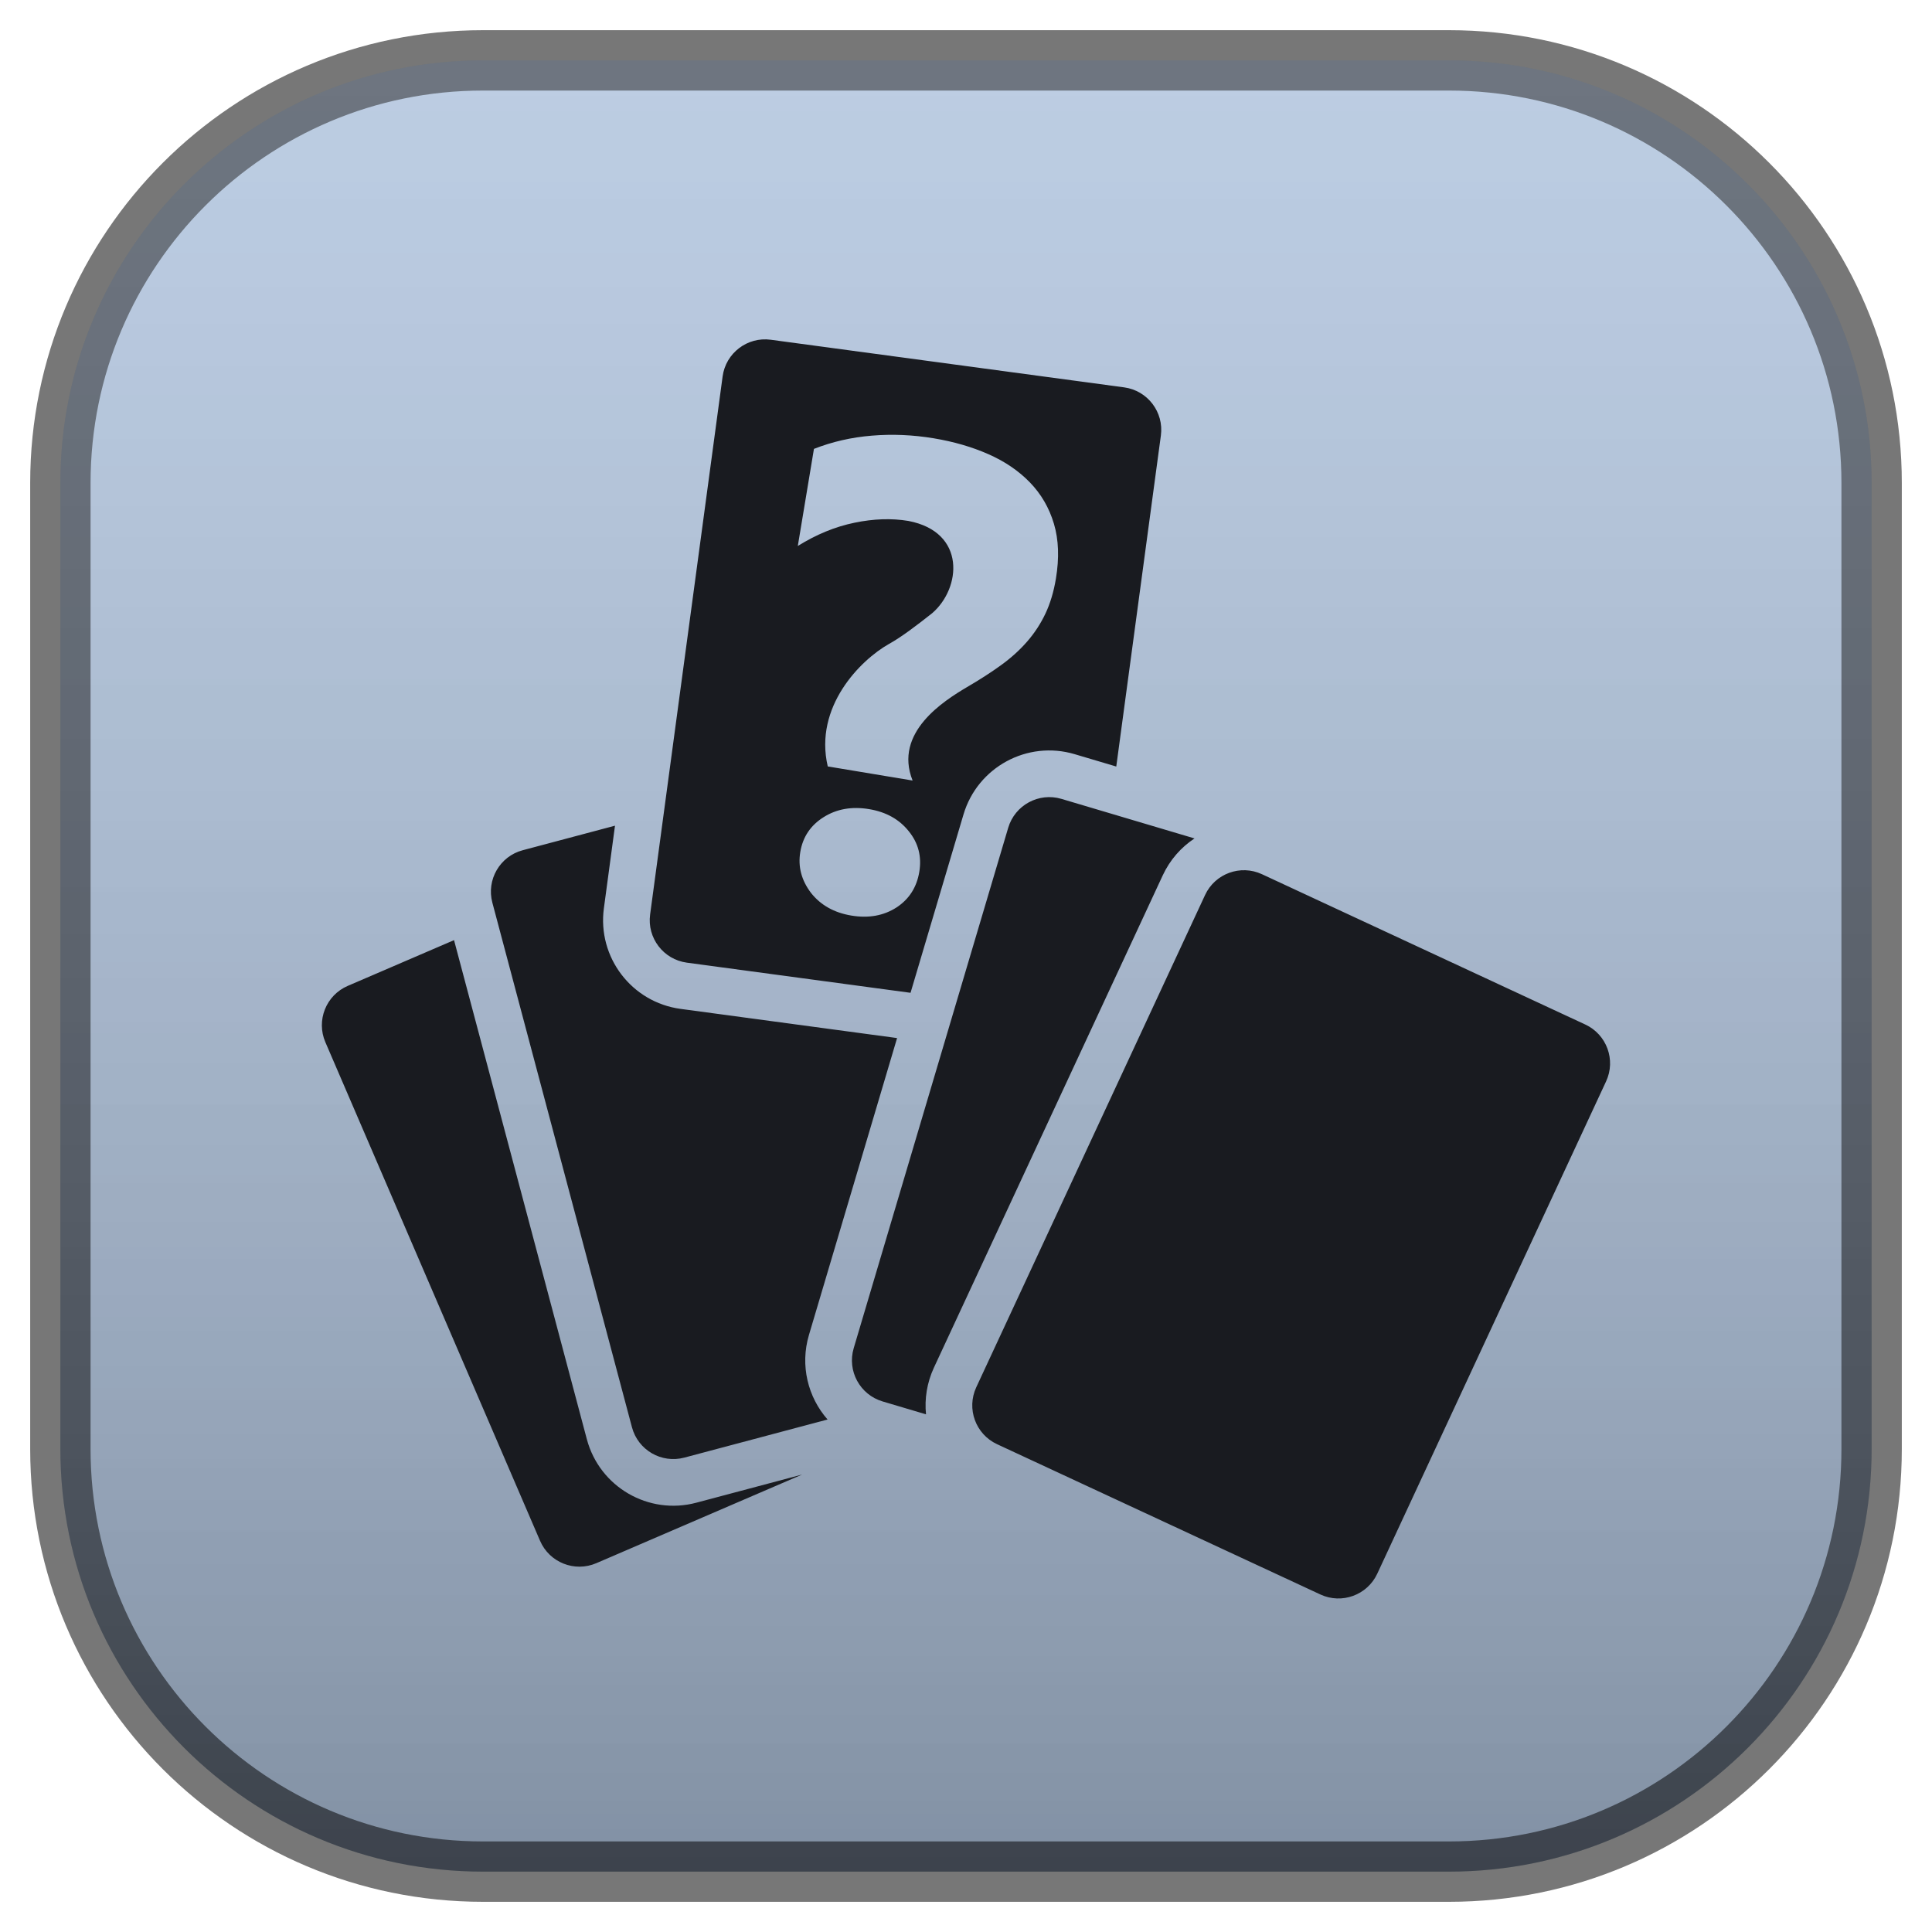
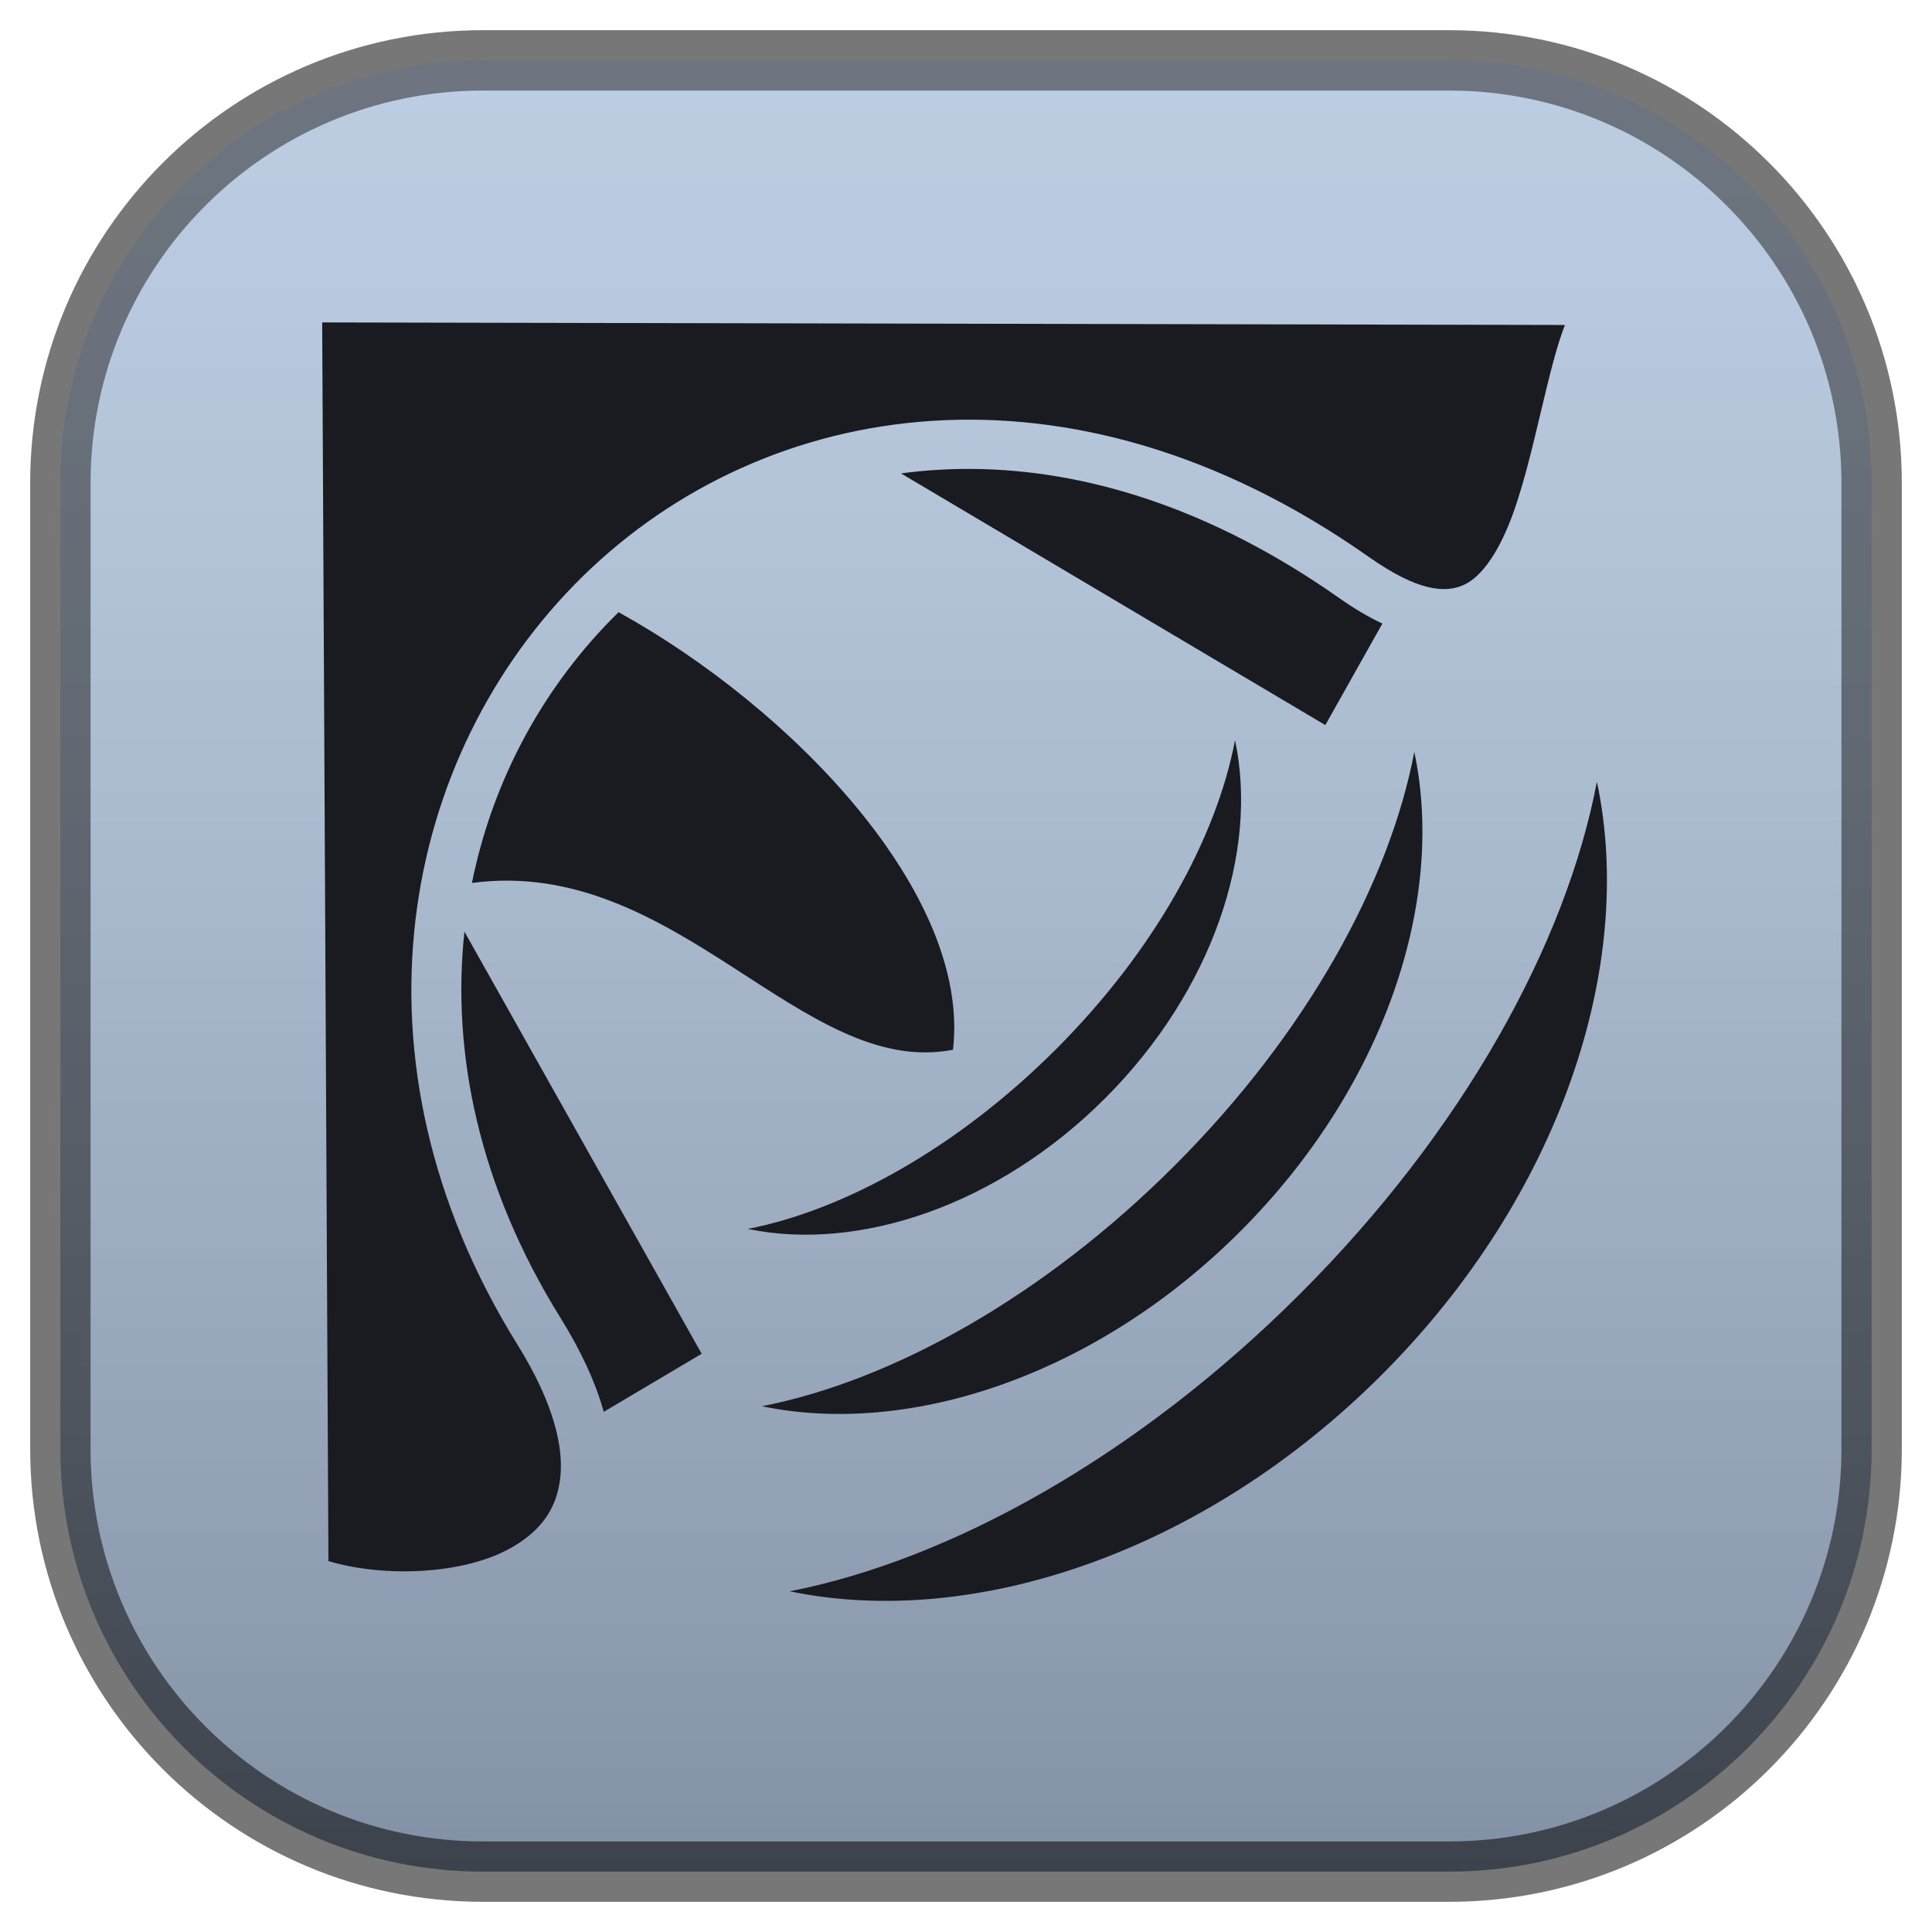
<svg xmlns="http://www.w3.org/2000/svg" width="64" height="64" viewBox="0 0 64 64">
  <defs>
    <linearGradient id="s" x1="0" y1="0" x2="0" y2="1">
      <stop offset="0" stop-color="#ffffff" stop-opacity="0.16" />
      <stop offset="1" stop-color="#000000" stop-opacity="0.26" />
    </linearGradient>
  </defs>
  <rect x="2" y="2" width="60" height="60" rx="14" fill="#b0c4de" stroke="#00000088" stroke-width="2" />
  <rect x="2" y="2" width="60" height="60" rx="14" fill="url(#s)" />
  <g transform="translate(9 9) scale(0.08984)" fill="#191b20">
-     <path d="M386.688 487.75l-119.236-55.423c-7.898-3.673-11.334-13.065-7.66-20.976l84.374-181.523c3.667-7.904 13.07-11.334 20.963-7.667l119.24 55.434c7.9 3.673 11.33 13.065 7.656 20.964l-84.37 181.524c-3.678 7.904-13.076 11.334-20.968 7.667zM98.95 467.945L19.79 284.09c-3.448-8.007.255-17.302 8.25-20.744l39.196-16.872 48.975 184.044c4.694 17.588 22.755 28.078 40.36 23.39l39.032-10.386-75.907 32.686c-8.007 3.443-17.296-.255-20.744-8.262zm33.89-41.86L81.362 232.638c-2.24-8.42 2.78-17.078 11.19-19.312l34.033-9.052-4.098 30.465c-2.422 18.036 10.224 34.652 28.285 37.087l79.828 10.758-32.497 109.467c-3.345 11.28-.37 22.948 6.866 31.18l-52.82 14.05c-8.42 2.24-17.07-2.77-19.31-11.196zm108.428-4.76l-16.02-4.76c-8.36-2.49-13.12-11.267-10.644-19.627l56.97-191.9c2.484-8.36 11.28-13.12 19.622-10.65l49.073 14.583.008-.005.12.044-.133-.034c-4.93 3.254-9.04 7.868-11.705 13.605l-84.38 181.53c-2.587 5.586-3.486 11.517-2.915 17.218zm-5.707-155.43l-82.486-11.117c-8.633-1.166-14.704-9.12-13.538-17.758l26.73-198.39c1.16-8.633 9.125-14.698 17.74-13.538l130.327 17.563c8.627 1.166 14.692 9.125 13.532 17.752L311.42 182.46l-15.33-4.552c-17.467-5.197-35.826 4.784-41.004 22.232l-19.525 65.755zm-5.19-31.46c4.67-3.055 7.474-7.438 8.42-13.145.936-5.633-.357-10.617-3.866-14.945-3.51-4.414-8.39-7.14-14.656-8.178-6.344-1.057-11.93-.073-16.75 2.956-4.826 3.03-7.692 7.316-8.615 12.87-.898 5.386.425 10.42 3.97 15.082 3.565 4.504 8.525 7.285 14.863 8.34 6.35 1.057 11.893.062 16.634-2.98zm25.978-81.243c4.693-2.726 8.888-5.434 12.598-8.117 3.703-2.684 6.915-5.586 9.635-8.725 2.72-3.13 4.967-6.573 6.733-10.307 1.76-3.74 3.048-8.032 3.85-12.865 1.262-7.62 1.02-14.358-.735-20.234-1.75-5.87-4.693-10.94-8.833-15.22-4.135-4.27-9.24-7.753-15.318-10.43-6.07-2.684-12.804-4.633-20.174-5.86-7.692-1.28-15.3-1.602-22.815-.977-7.516.614-14.63 2.247-21.346 4.88l-5.95 35.802c6.813-4.25 13.77-7.104 20.855-8.567 7.09-1.475 13.726-1.7 19.913-.668 21.467 4.092 19.44 24.898 8.76 34.03-5.652 4.473-11.334 8.802-15.942 11.345-10.48 5.914-27.69 23.125-22.542 45.145l31.284 5.202c-7.11-17.757 11.663-29.462 20.028-34.434z" />
+     <path d="M18.62 18.707l2.302 456.713c20.172 6.097 50.346 5.194 68.094-5.3 9.74-5.762 15.83-13.314 17.318-24.757 1.49-11.442-2.114-27.866-15.775-49.85-65.15-104.838-43.09-217.272 24.12-283.156 67.208-65.883 179.805-84.665 289.812-7.214 18.312 12.892 28.41 13.426 35.156 10.308 6.748-3.117 13.086-12.55 18.036-26.186 4.95-13.637 8.515-30.532 12.306-45.967 2.094-8.527 4.108-16.49 6.856-23.647L18.62 18.707zm239.07 54.02c-8.728-.036-17.285.53-25.64 1.652l156.454 92.8 21.037-37.436c-5.072-2.376-10.346-5.476-15.806-9.32-47.14-33.19-93.62-47.523-136.043-47.697zM127.913 125.56l-.15.143c-26.928 26.397-46.107 60.924-53.93 99.686 75.5-10.072 121.71 72.345 177.38 61.495 6.68-57.468-59.496-126.038-123.3-161.326zm227.297 47.21c-6.87 36.037-29.7 77.615-66.003 113.92-36.093 36.095-77.76 59.255-113.646 66.27 40.94 8.506 92.248-8.67 131.747-48.17 39.643-39.646 56.63-91 47.902-132.02zm66.103 4.302v.004-.004zm0 .004c-9.198 48.248-39.766 103.918-88.374 152.528-48.327 48.328-104.113 79.337-152.167 88.732 54.816 11.39 123.514-11.608 176.4-64.498 53.08-53.082 75.822-121.842 64.14-176.762zm67.328 10.985c-11.378 59.698-49.203 128.58-109.345 188.725-59.794 59.798-128.82 98.17-188.28 109.79 67.825 14.094 152.828-14.364 218.264-79.804 65.677-65.678 93.815-150.757 79.36-218.71zM71.07 243.337c-4.794 44.69 5.3 93.938 35.362 142.314 7.806 12.562 13.057 24.113 16.01 34.75l36.103-21.412L71.07 243.336z" />
  </g>
</svg>
